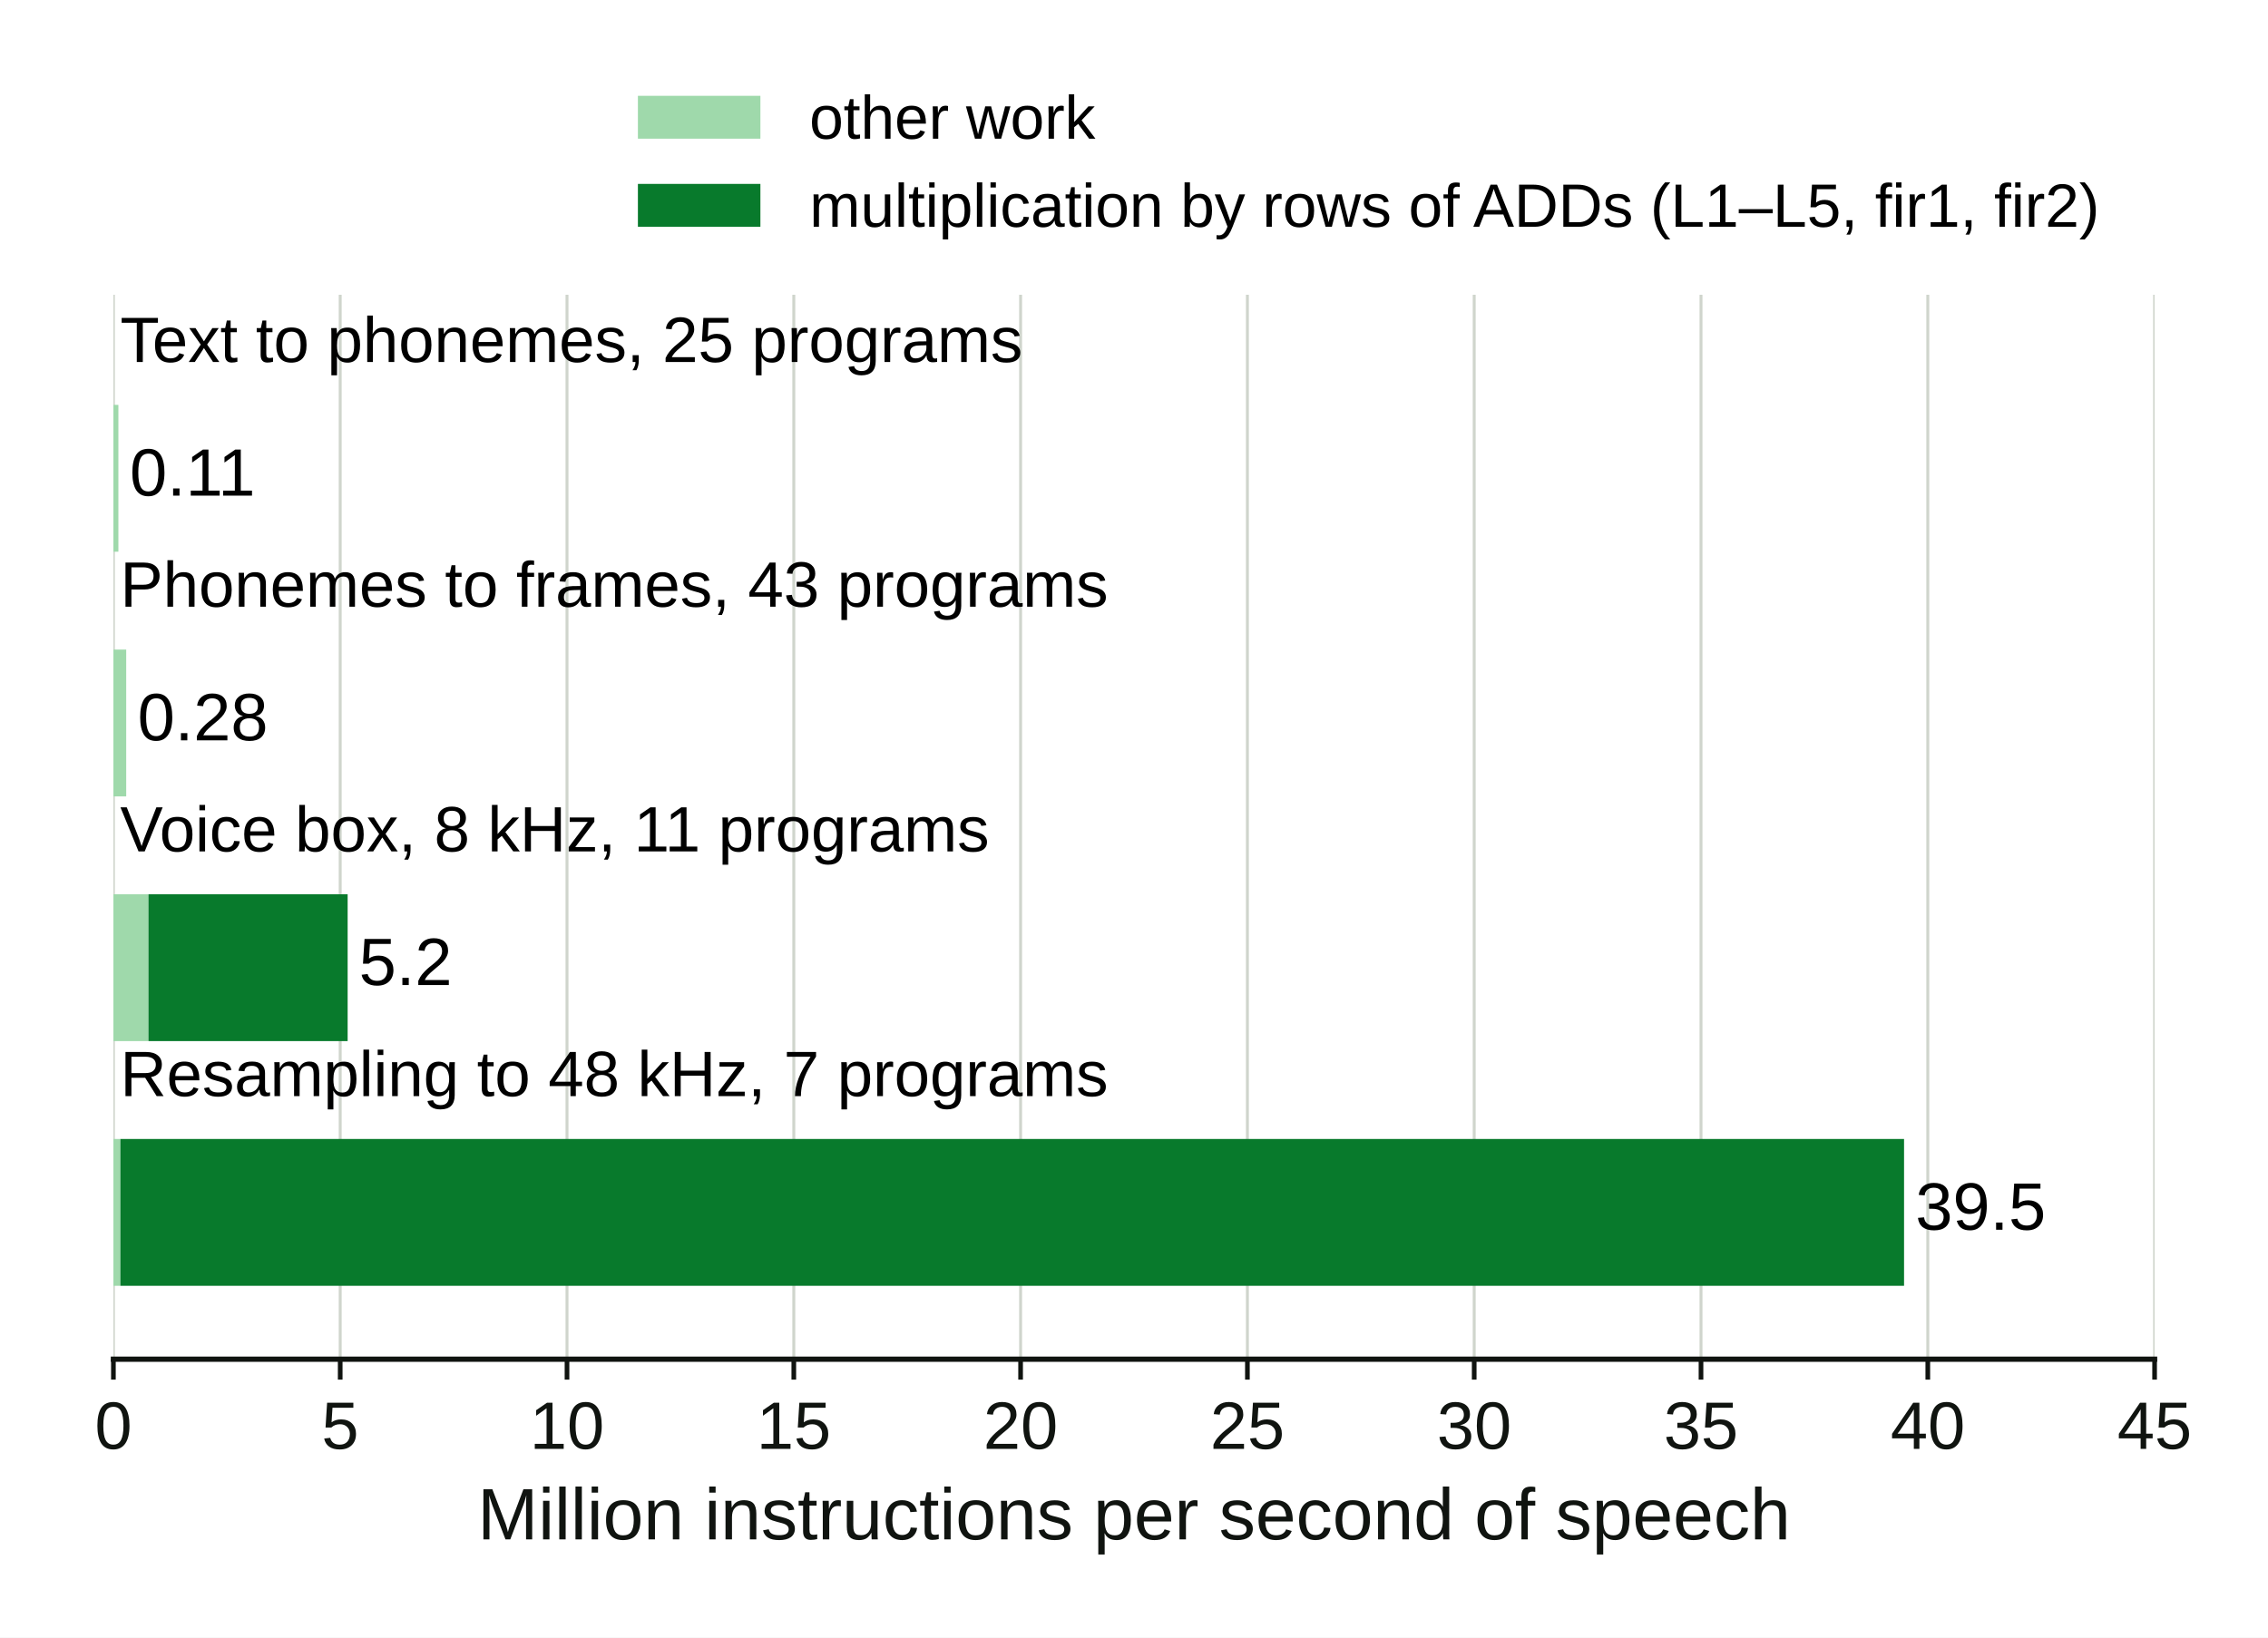
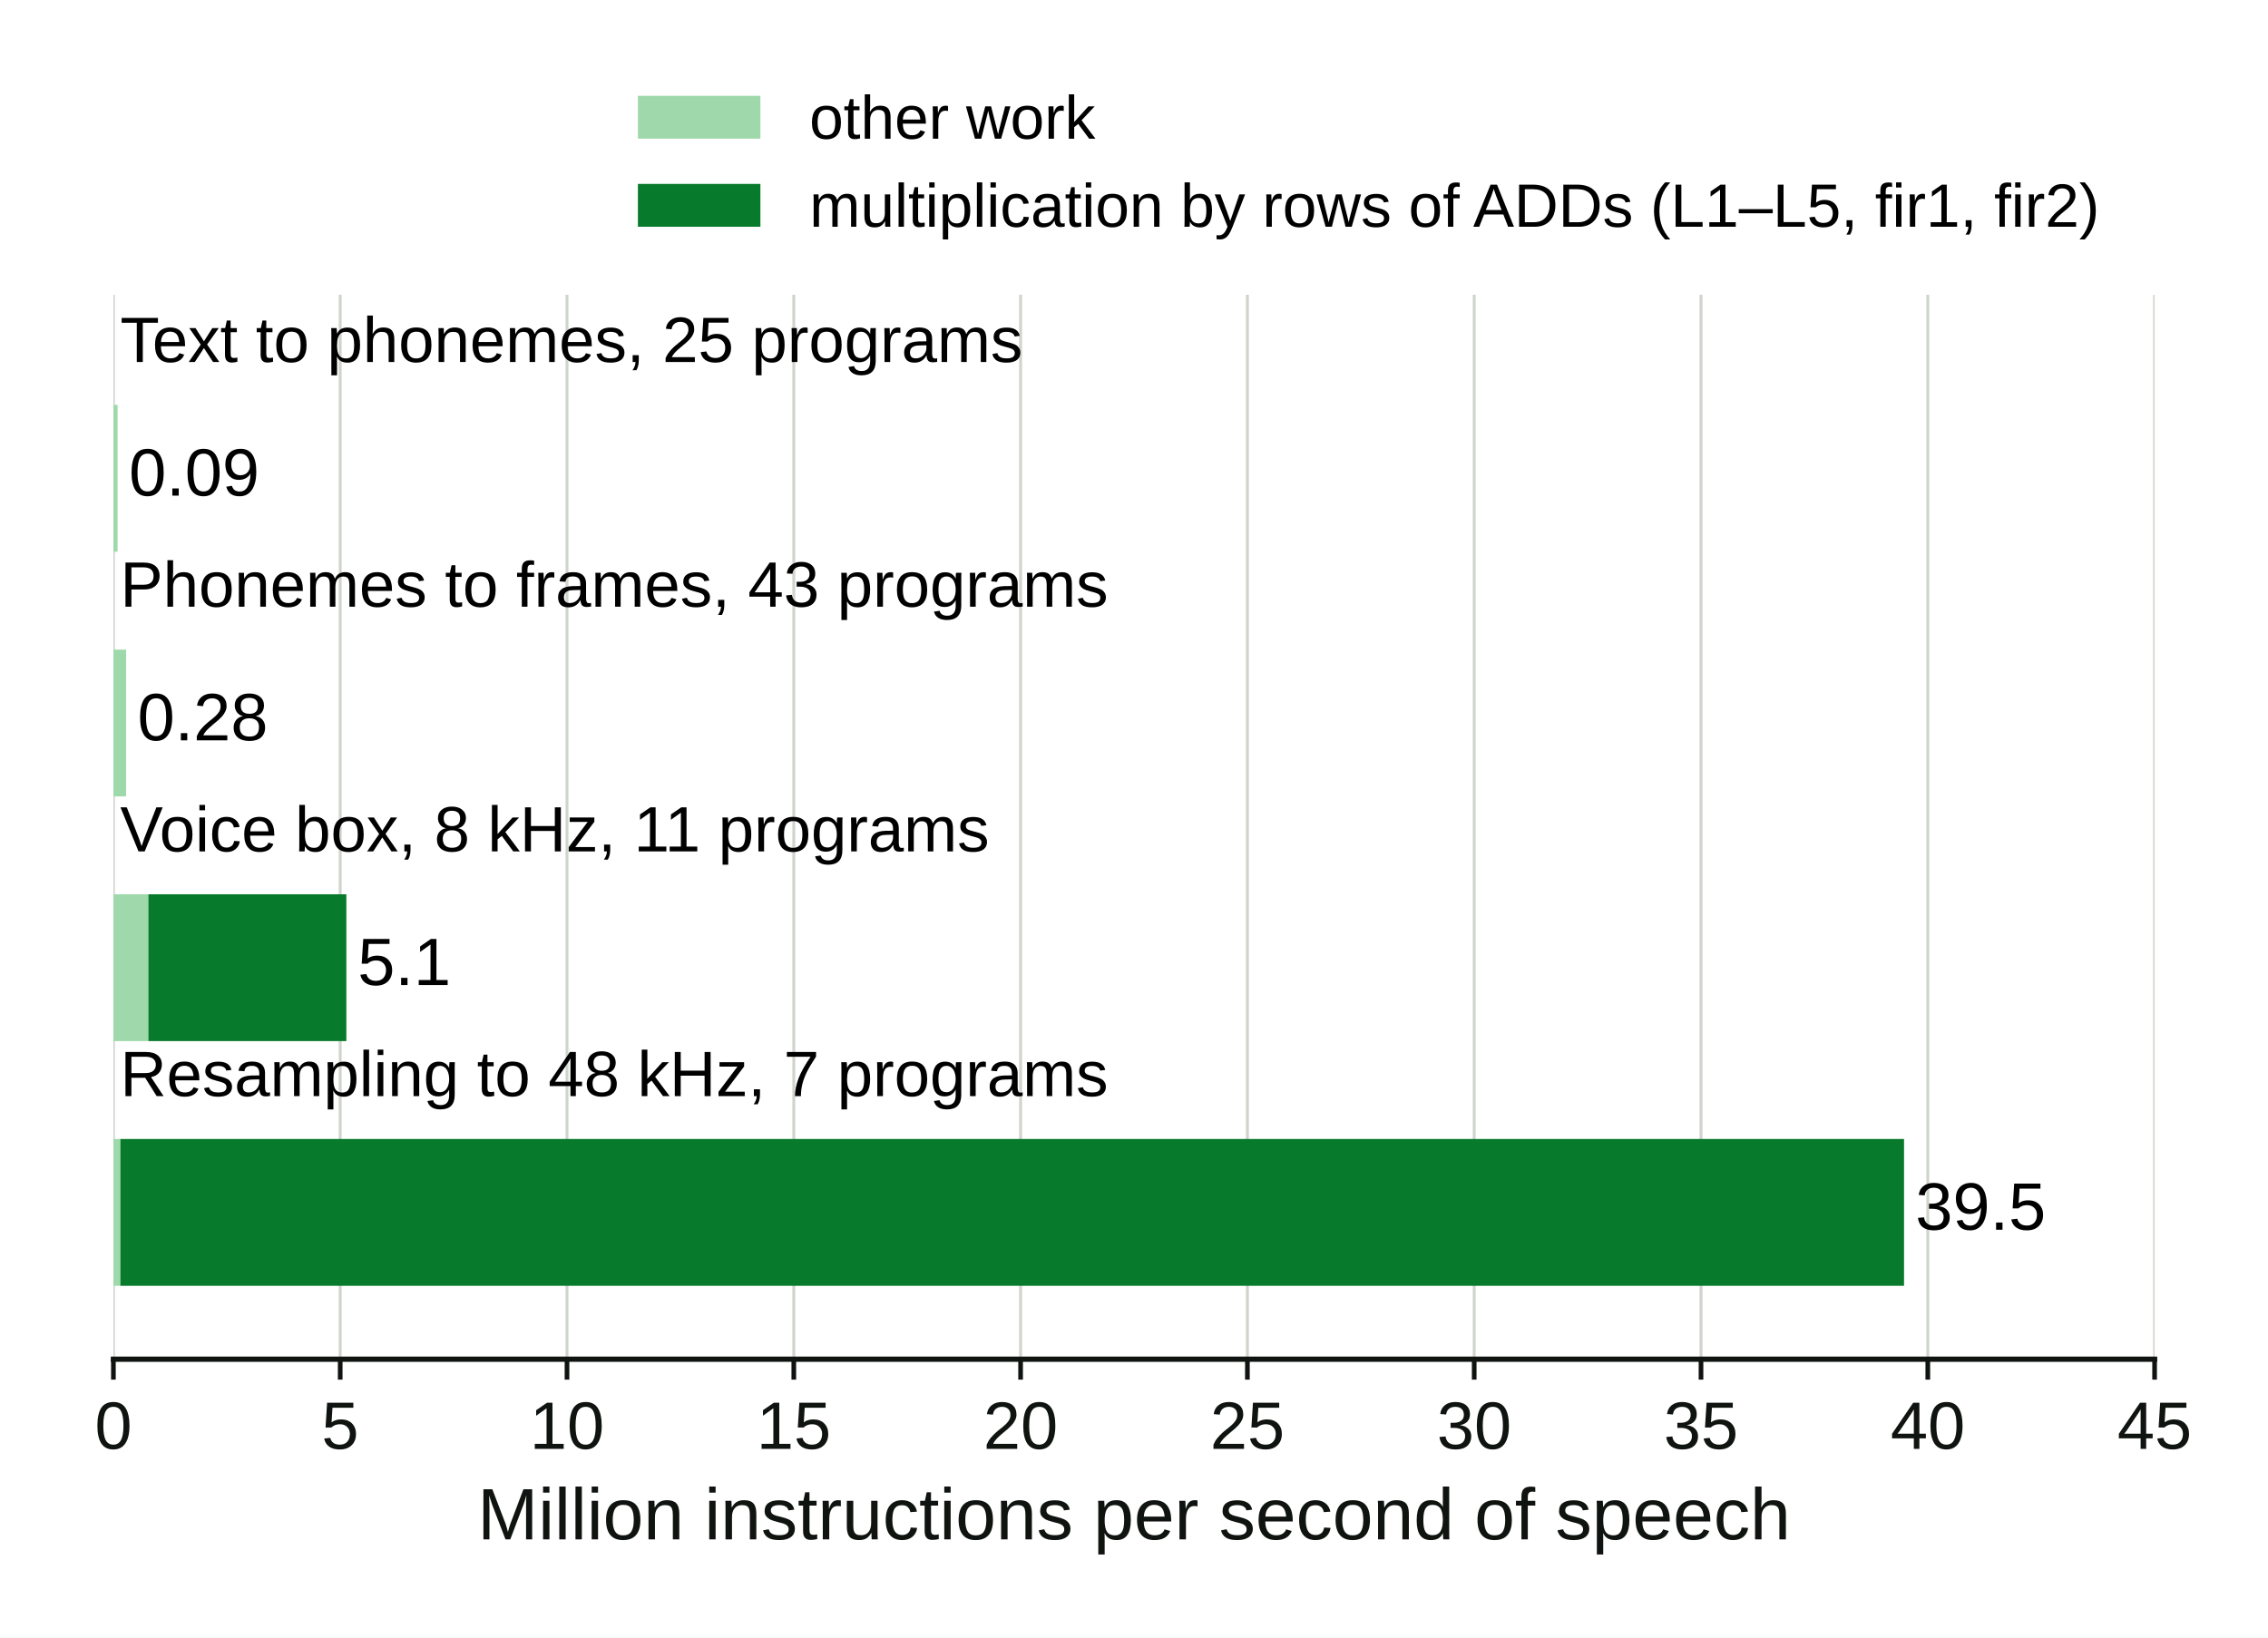
<svg xmlns="http://www.w3.org/2000/svg" xmlns:xlink="http://www.w3.org/1999/xlink" width="388.8pt" height="280.8pt" viewBox="0 0 388.8 280.8" version="1.1">
  <defs>
    <style type="text/css">*{stroke-linejoin: round; stroke-linecap: butt}</style>
  </defs>
  <g id="figure_1">
    <g id="patch_1">
      <path d="M 0 280.8  L 388.8 280.8  L 388.8 0  L 0 0  z " style="fill: #ffffff" />
    </g>
    <g id="axes_1">
      <g id="patch_2">
        <path d="M 19.44 233.064  L 369.36 233.064  L 369.36 50.544  L 19.44 50.544  z " style="fill: #ffffff" />
      </g>
      <g id="matplotlib.axis_1">
        <g id="xtick_1">
          <g id="line2d_1">
            <path d="M 19.44 233.064  L 19.44 50.544  " clip-path="url(#p978b8a4b38)" style="fill: none; stroke: #cfd5cc; stroke-width: 0.5; stroke-linecap: square" />
          </g>
          <g id="line2d_2">
            <defs>
              <path id="m2fa22db0a1" d="M 0 0  L 0 3.5  " style="stroke: #101410; stroke-width: 0.8" />
            </defs>
            <g>
              <use xlink:href="#m2fa22db0a1" x="19.44" y="233.064" style="fill: #101410; stroke: #101410; stroke-width: 0.8" />
            </g>
          </g>
          <g id="text_1">
            <text style="font-size: 11.5px; font-family:Arial, 'Helvetica Neue', Helvetica, sans-serif, 'Helvetica', 'DejaVu Sans', sans-serif; text-anchor: middle; fill: #101410" x="19.44" y="248.436" transform="rotate(-0 19.44 248.4363)">0</text>
          </g>
        </g>
        <g id="xtick_2">
          <g id="line2d_3">
            <path d="M 58.32 233.064  L 58.32 50.544  " clip-path="url(#p978b8a4b38)" style="fill: none; stroke: #cfd5cc; stroke-width: 0.5; stroke-linecap: square" />
          </g>
          <g id="line2d_4">
            <g>
              <use xlink:href="#m2fa22db0a1" x="58.32" y="233.064" style="fill: #101410; stroke: #101410; stroke-width: 0.8" />
            </g>
          </g>
          <g id="text_2">
            <text style="font-size: 11.5px; font-family:Arial, 'Helvetica Neue', Helvetica, sans-serif, 'Helvetica', 'DejaVu Sans', sans-serif; text-anchor: middle; fill: #101410" x="58.32" y="248.436" transform="rotate(-0 58.32 248.4363)">5</text>
          </g>
        </g>
        <g id="xtick_3">
          <g id="line2d_5">
            <path d="M 97.2 233.064  L 97.2 50.544  " clip-path="url(#p978b8a4b38)" style="fill: none; stroke: #cfd5cc; stroke-width: 0.5; stroke-linecap: square" />
          </g>
          <g id="line2d_6">
            <g>
              <use xlink:href="#m2fa22db0a1" x="97.2" y="233.064" style="fill: #101410; stroke: #101410; stroke-width: 0.8" />
            </g>
          </g>
          <g id="text_3">
            <text style="font-size: 11.5px; font-family:Arial, 'Helvetica Neue', Helvetica, sans-serif, 'Helvetica', 'DejaVu Sans', sans-serif; text-anchor: middle; fill: #101410" x="97.2" y="248.436" transform="rotate(-0 97.2 248.4363)">10</text>
          </g>
        </g>
        <g id="xtick_4">
          <g id="line2d_7">
            <path d="M 136.08 233.064  L 136.08 50.544  " clip-path="url(#p978b8a4b38)" style="fill: none; stroke: #cfd5cc; stroke-width: 0.5; stroke-linecap: square" />
          </g>
          <g id="line2d_8">
            <g>
              <use xlink:href="#m2fa22db0a1" x="136.08" y="233.064" style="fill: #101410; stroke: #101410; stroke-width: 0.8" />
            </g>
          </g>
          <g id="text_4">
            <text style="font-size: 11.5px; font-family:Arial, 'Helvetica Neue', Helvetica, sans-serif, 'Helvetica', 'DejaVu Sans', sans-serif; text-anchor: middle; fill: #101410" x="136.08" y="248.436" transform="rotate(-0 136.08 248.4363)">15</text>
          </g>
        </g>
        <g id="xtick_5">
          <g id="line2d_9">
            <path d="M 174.96 233.064  L 174.96 50.544  " clip-path="url(#p978b8a4b38)" style="fill: none; stroke: #cfd5cc; stroke-width: 0.5; stroke-linecap: square" />
          </g>
          <g id="line2d_10">
            <g>
              <use xlink:href="#m2fa22db0a1" x="174.96" y="233.064" style="fill: #101410; stroke: #101410; stroke-width: 0.8" />
            </g>
          </g>
          <g id="text_5">
            <text style="font-size: 11.5px; font-family:Arial, 'Helvetica Neue', Helvetica, sans-serif, 'Helvetica', 'DejaVu Sans', sans-serif; text-anchor: middle; fill: #101410" x="174.96" y="248.436" transform="rotate(-0 174.96 248.4363)">20</text>
          </g>
        </g>
        <g id="xtick_6">
          <g id="line2d_11">
            <path d="M 213.84 233.064  L 213.84 50.544  " clip-path="url(#p978b8a4b38)" style="fill: none; stroke: #cfd5cc; stroke-width: 0.5; stroke-linecap: square" />
          </g>
          <g id="line2d_12">
            <g>
              <use xlink:href="#m2fa22db0a1" x="213.84" y="233.064" style="fill: #101410; stroke: #101410; stroke-width: 0.8" />
            </g>
          </g>
          <g id="text_6">
            <text style="font-size: 11.5px; font-family:Arial, 'Helvetica Neue', Helvetica, sans-serif, 'Helvetica', 'DejaVu Sans', sans-serif; text-anchor: middle; fill: #101410" x="213.84" y="248.436" transform="rotate(-0 213.84 248.4363)">25</text>
          </g>
        </g>
        <g id="xtick_7">
          <g id="line2d_13">
            <path d="M 252.72 233.064  L 252.72 50.544  " clip-path="url(#p978b8a4b38)" style="fill: none; stroke: #cfd5cc; stroke-width: 0.5; stroke-linecap: square" />
          </g>
          <g id="line2d_14">
            <g>
              <use xlink:href="#m2fa22db0a1" x="252.72" y="233.064" style="fill: #101410; stroke: #101410; stroke-width: 0.8" />
            </g>
          </g>
          <g id="text_7">
            <text style="font-size: 11.5px; font-family:Arial, 'Helvetica Neue', Helvetica, sans-serif, 'Helvetica', 'DejaVu Sans', sans-serif; text-anchor: middle; fill: #101410" x="252.72" y="248.436" transform="rotate(-0 252.72 248.4363)">30</text>
          </g>
        </g>
        <g id="xtick_8">
          <g id="line2d_15">
            <path d="M 291.6 233.064  L 291.6 50.544  " clip-path="url(#p978b8a4b38)" style="fill: none; stroke: #cfd5cc; stroke-width: 0.5; stroke-linecap: square" />
          </g>
          <g id="line2d_16">
            <g>
              <use xlink:href="#m2fa22db0a1" x="291.6" y="233.064" style="fill: #101410; stroke: #101410; stroke-width: 0.8" />
            </g>
          </g>
          <g id="text_8">
            <text style="font-size: 11.5px; font-family:Arial, 'Helvetica Neue', Helvetica, sans-serif, 'Helvetica', 'DejaVu Sans', sans-serif; text-anchor: middle; fill: #101410" x="291.6" y="248.436" transform="rotate(-0 291.6 248.4363)">35</text>
          </g>
        </g>
        <g id="xtick_9">
          <g id="line2d_17">
            <path d="M 330.48 233.064  L 330.48 50.544  " clip-path="url(#p978b8a4b38)" style="fill: none; stroke: #cfd5cc; stroke-width: 0.5; stroke-linecap: square" />
          </g>
          <g id="line2d_18">
            <g>
              <use xlink:href="#m2fa22db0a1" x="330.48" y="233.064" style="fill: #101410; stroke: #101410; stroke-width: 0.8" />
            </g>
          </g>
          <g id="text_9">
            <text style="font-size: 11.5px; font-family:Arial, 'Helvetica Neue', Helvetica, sans-serif, 'Helvetica', 'DejaVu Sans', sans-serif; text-anchor: middle; fill: #101410" x="330.48" y="248.436" transform="rotate(-0 330.48 248.4363)">40</text>
          </g>
        </g>
        <g id="xtick_10">
          <g id="line2d_19">
            <path d="M 369.36 233.064  L 369.36 50.544  " clip-path="url(#p978b8a4b38)" style="fill: none; stroke: #cfd5cc; stroke-width: 0.5; stroke-linecap: square" />
          </g>
          <g id="line2d_20">
            <g>
              <use xlink:href="#m2fa22db0a1" x="369.36" y="233.064" style="fill: #101410; stroke: #101410; stroke-width: 0.8" />
            </g>
          </g>
          <g id="text_10">
            <text style="font-size: 11.5px; font-family:Arial, 'Helvetica Neue', Helvetica, sans-serif, 'Helvetica', 'DejaVu Sans', sans-serif; text-anchor: middle; fill: #101410" x="369.36" y="248.436" transform="rotate(-0 369.36 248.4363)">45</text>
          </g>
        </g>
        <g id="text_11">
          <text style="font-size: 12.5px; font-family:Arial, 'Helvetica Neue', Helvetica, sans-serif, 'Helvetica', 'DejaVu Sans', sans-serif; text-anchor: middle; fill: #101410" x="194.4" y="263.957" transform="rotate(-0 194.4 263.9568)">Million instructions per second of speech</text>
        </g>
      </g>
      <g id="matplotlib.axis_2" />
      <g id="patch_3">
-         <path d="M 19.44 69.425  L 20.295 69.425  L 20.295 94.601  L 19.44 94.601  z " clip-path="url(#p978b8a4b38)" style="fill: #9fd9ab" />
+         <path d="M 19.44 69.425  L 20.158 69.425  L 20.158 94.601  L 19.44 94.601  z " clip-path="url(#p978b8a4b38)" style="fill: #9fd9ab" />
      </g>
      <g id="patch_4">
-         <path d="M 19.44 111.384  L 21.636 111.384  L 21.636 136.559  L 19.44 136.559  z " clip-path="url(#p978b8a4b38)" style="fill: #9fd9ab" />
+         <path d="M 19.44 111.384  L 21.622 111.384  L 21.622 136.559  L 19.44 136.559  z " clip-path="url(#p978b8a4b38)" style="fill: #9fd9ab" />
      </g>
      <g id="patch_5">
-         <path d="M 19.44 153.343  L 25.449 153.343  L 25.449 178.518  L 19.44 178.518  z " clip-path="url(#p978b8a4b38)" style="fill: #9fd9ab" />
+         <path d="M 19.44 153.343  L 25.435 153.343  L 25.435 178.518  L 19.44 178.518  z " clip-path="url(#p978b8a4b38)" style="fill: #9fd9ab" />
      </g>
      <g id="patch_6">
-         <path d="M 19.44 195.301  L 20.636 195.301  L 20.636 220.476  L 19.44 220.476  z " clip-path="url(#p978b8a4b38)" style="fill: #9fd9ab" />
+         <path d="M 19.44 195.301  L 20.633 195.301  L 20.633 220.476  L 19.44 220.476  z " clip-path="url(#p978b8a4b38)" style="fill: #9fd9ab" />
      </g>
      <g id="patch_7">
-         <path d="M 20.295 69.425  L 20.295 69.425  L 20.295 94.601  L 20.295 94.601  z " clip-path="url(#p978b8a4b38)" style="fill: #087a2c" />
+         <path d="M 20.158 69.425  L 20.158 69.425  L 20.158 94.601  L 20.158 94.601  z " clip-path="url(#p978b8a4b38)" style="fill: #087a2c" />
      </g>
      <g id="patch_8">
-         <path d="M 21.636 111.384  L 21.636 111.384  L 21.636 136.559  L 21.636 136.559  z " clip-path="url(#p978b8a4b38)" style="fill: #087a2c" />
+         <path d="M 21.622 111.384  L 21.622 111.384  L 21.622 136.559  L 21.622 136.559  z " clip-path="url(#p978b8a4b38)" style="fill: #087a2c" />
      </g>
      <g id="patch_9">
-         <path d="M 25.449 153.343  L 59.596 153.343  L 59.596 178.518  L 25.449 178.518  z " clip-path="url(#p978b8a4b38)" style="fill: #087a2c" />
+         <path d="M 25.435 153.343  L 59.375 153.343  L 59.375 178.518  L 25.435 178.518  z " clip-path="url(#p978b8a4b38)" style="fill: #087a2c" />
      </g>
      <g id="patch_10">
-         <path d="M 20.636 195.301  L 326.409 195.301  L 326.409 220.476  L 20.636 220.476  z " clip-path="url(#p978b8a4b38)" style="fill: #087a2c" />
+         <path d="M 20.633 195.301  L 326.407 195.301  L 326.407 220.476  L 20.633 220.476  z " clip-path="url(#p978b8a4b38)" style="fill: #087a2c" />
      </g>
      <g id="patch_11">
        <path d="M 19.44 233.064  L 369.36 233.064  " style="fill: none; stroke: #101410; stroke-width: 0.9; stroke-linejoin: miter; stroke-linecap: square" />
      </g>
      <g id="text_12">
-         <text style="font-size: 11.5px; font-family:Arial, 'Helvetica Neue', Helvetica, sans-serif, 'Helvetica', 'DejaVu Sans', sans-serif; text-anchor: start" x="22.239" y="84.989" transform="rotate(-0 22.2391 84.98904)">0.11</text>
+         <text style="font-size: 11.5px; font-family:Arial, 'Helvetica Neue', Helvetica, sans-serif, 'Helvetica', 'DejaVu Sans', sans-serif; text-anchor: start" x="22.102" y="84.989" transform="rotate(-0 22.10235 84.98904)">0.09</text>
      </g>
      <g id="text_13">
        <text style="font-size: 11px; font-family:Arial, 'Helvetica Neue', Helvetica, sans-serif, 'Helvetica', 'DejaVu Sans', sans-serif; text-anchor: start" x="20.606" y="62.075" transform="rotate(-0 20.6064 62.07519)">Text to phonemes, 25 programs</text>
      </g>
      <g id="text_14">
-         <text style="font-size: 11.5px; font-family:Arial, 'Helvetica Neue', Helvetica, sans-serif, 'Helvetica', 'DejaVu Sans', sans-serif; text-anchor: start" x="23.58" y="126.948" transform="rotate(-0 23.57996 126.9477)">0.28</text>
+         <text style="font-size: 11.5px; font-family:Arial, 'Helvetica Neue', Helvetica, sans-serif, 'Helvetica', 'DejaVu Sans', sans-serif; text-anchor: start" x="23.566" y="126.948" transform="rotate(-0 23.56564 126.9477)">0.28</text>
      </g>
      <g id="text_15">
        <text style="font-size: 11px; font-family:Arial, 'Helvetica Neue', Helvetica, sans-serif, 'Helvetica', 'DejaVu Sans', sans-serif; text-anchor: start" x="20.606" y="104.034" transform="rotate(-0 20.6064 104.0338)">Phonemes to frames, 43 programs</text>
      </g>
      <g id="text_16">
-         <text style="font-size: 11.5px; font-family:Arial, 'Helvetica Neue', Helvetica, sans-serif, 'Helvetica', 'DejaVu Sans', sans-serif; text-anchor: start" x="61.54" y="168.906" transform="rotate(-0 61.53978 168.9063)">5.2</text>
+         <text style="font-size: 11.5px; font-family:Arial, 'Helvetica Neue', Helvetica, sans-serif, 'Helvetica', 'DejaVu Sans', sans-serif; text-anchor: start" x="61.319" y="168.906" transform="rotate(-0 61.31891 168.9063)">5.1</text>
      </g>
      <g id="text_17">
        <text style="font-size: 11px; font-family:Arial, 'Helvetica Neue', Helvetica, sans-serif, 'Helvetica', 'DejaVu Sans', sans-serif; text-anchor: start" x="20.606" y="145.992" transform="rotate(-0 20.6064 145.9924)">Voice box, 8 kHz, 11 programs</text>
      </g>
      <g id="text_18">
-         <text style="font-size: 11.5px; font-family:Arial, 'Helvetica Neue', Helvetica, sans-serif, 'Helvetica', 'DejaVu Sans', sans-serif; text-anchor: start" x="328.353" y="210.865" transform="rotate(-0 328.3526 210.8649)">39.5</text>
+         <text style="font-size: 11.5px; font-family:Arial, 'Helvetica Neue', Helvetica, sans-serif, 'Helvetica', 'DejaVu Sans', sans-serif; text-anchor: start" x="328.351" y="210.865" transform="rotate(-0 328.3508 210.8649)">39.5</text>
      </g>
      <g id="text_19">
        <text style="font-size: 11px; font-family:Arial, 'Helvetica Neue', Helvetica, sans-serif, 'Helvetica', 'DejaVu Sans', sans-serif; text-anchor: start" x="20.606" y="187.951" transform="rotate(-0 20.6064 187.9511)">Resampling to 48 kHz, 7 programs</text>
      </g>
      <g id="legend_1">
        <g id="patch_12">
          <path d="M 109.355 23.78  L 130.355 23.78  L 130.355 16.43  L 109.355 16.43  z " style="fill: #9fd9ab" />
        </g>
        <g id="text_20">
          <text style="font-size: 10.5px; font-family:Arial, 'Helvetica Neue', Helvetica, sans-serif, 'Helvetica', 'DejaVu Sans', sans-serif; text-anchor: start" x="138.755" y="23.78" transform="rotate(-0 138.7554 23.78007)">other work</text>
        </g>
        <g id="patch_13">
          <path d="M 109.355 38.884  L 130.355 38.884  L 130.355 31.534  L 109.355 31.534  z " style="fill: #087a2c" />
        </g>
        <g id="text_21">
          <text style="font-size: 10.5px; font-family:Arial, 'Helvetica Neue', Helvetica, sans-serif, 'Helvetica', 'DejaVu Sans', sans-serif; text-anchor: start" x="138.755" y="38.884" transform="rotate(-0 138.7554 38.88408)">multiplication by rows of ADDs (L1–L5, fir1, fir2)</text>
        </g>
      </g>
    </g>
  </g>
  <defs>
    <clipPath id="p978b8a4b38">
      <rect x="19.44" y="50.544" width="349.92" height="182.52" />
    </clipPath>
  </defs>
</svg>
